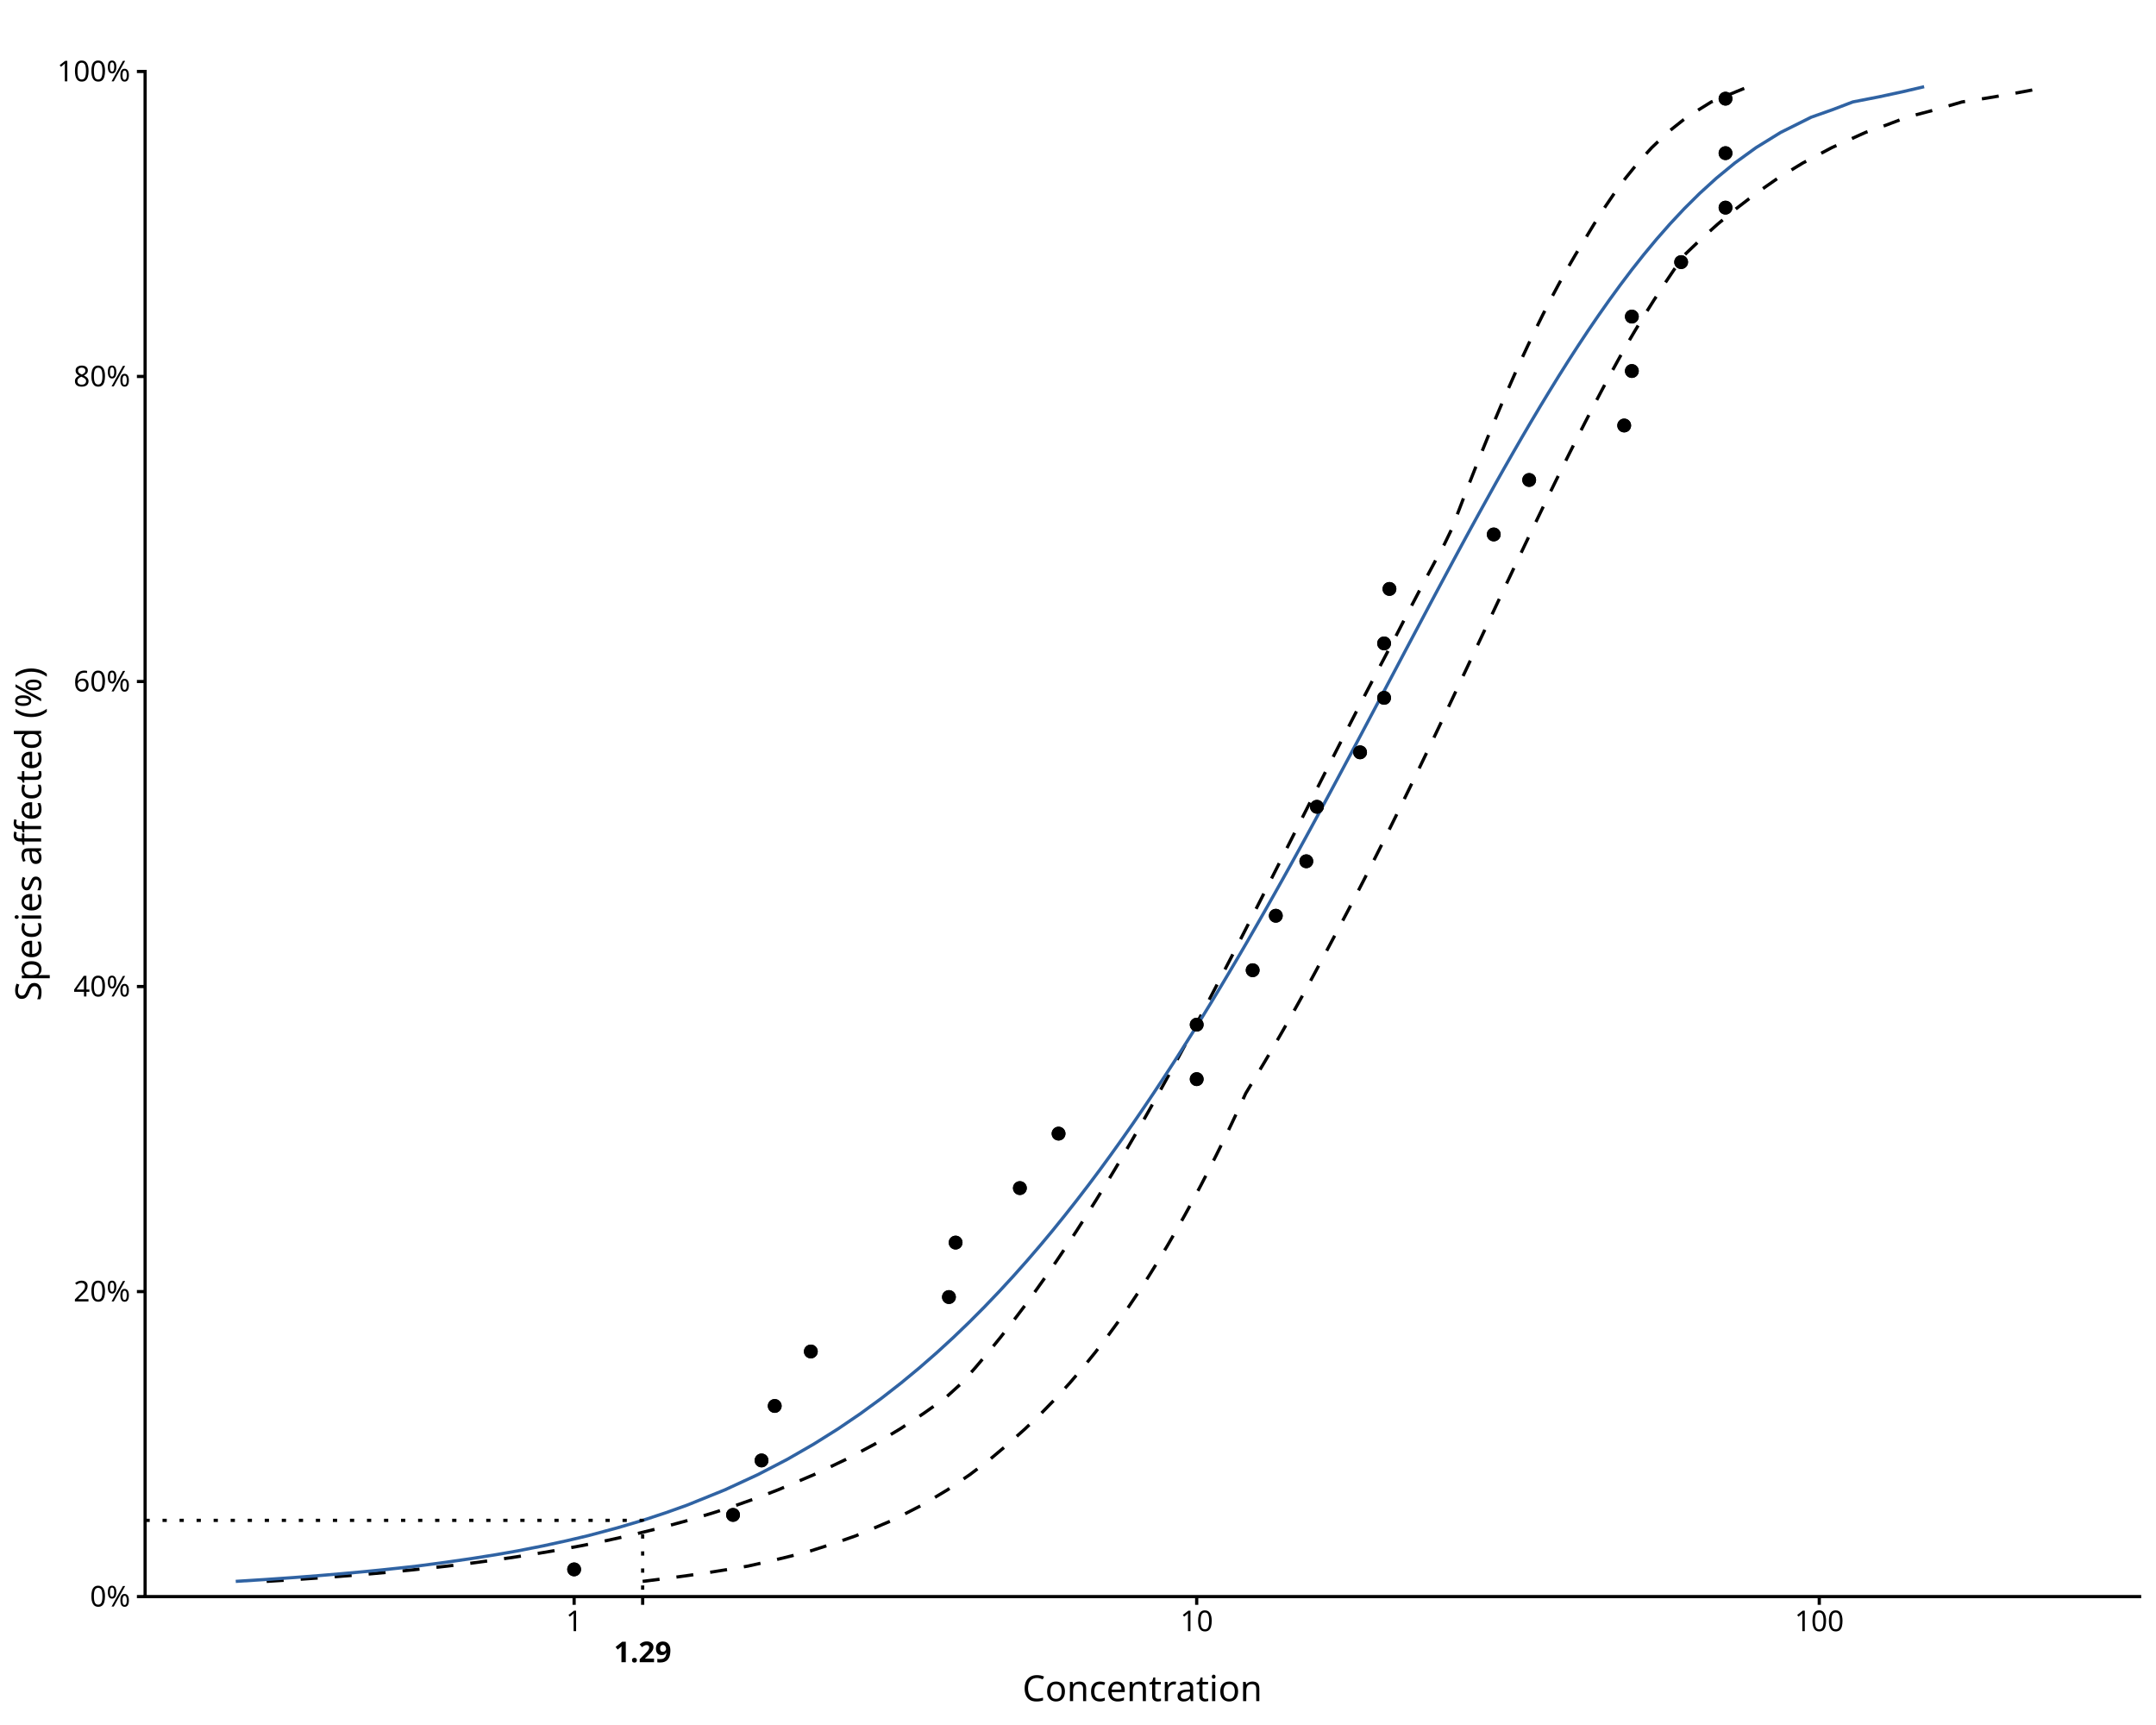
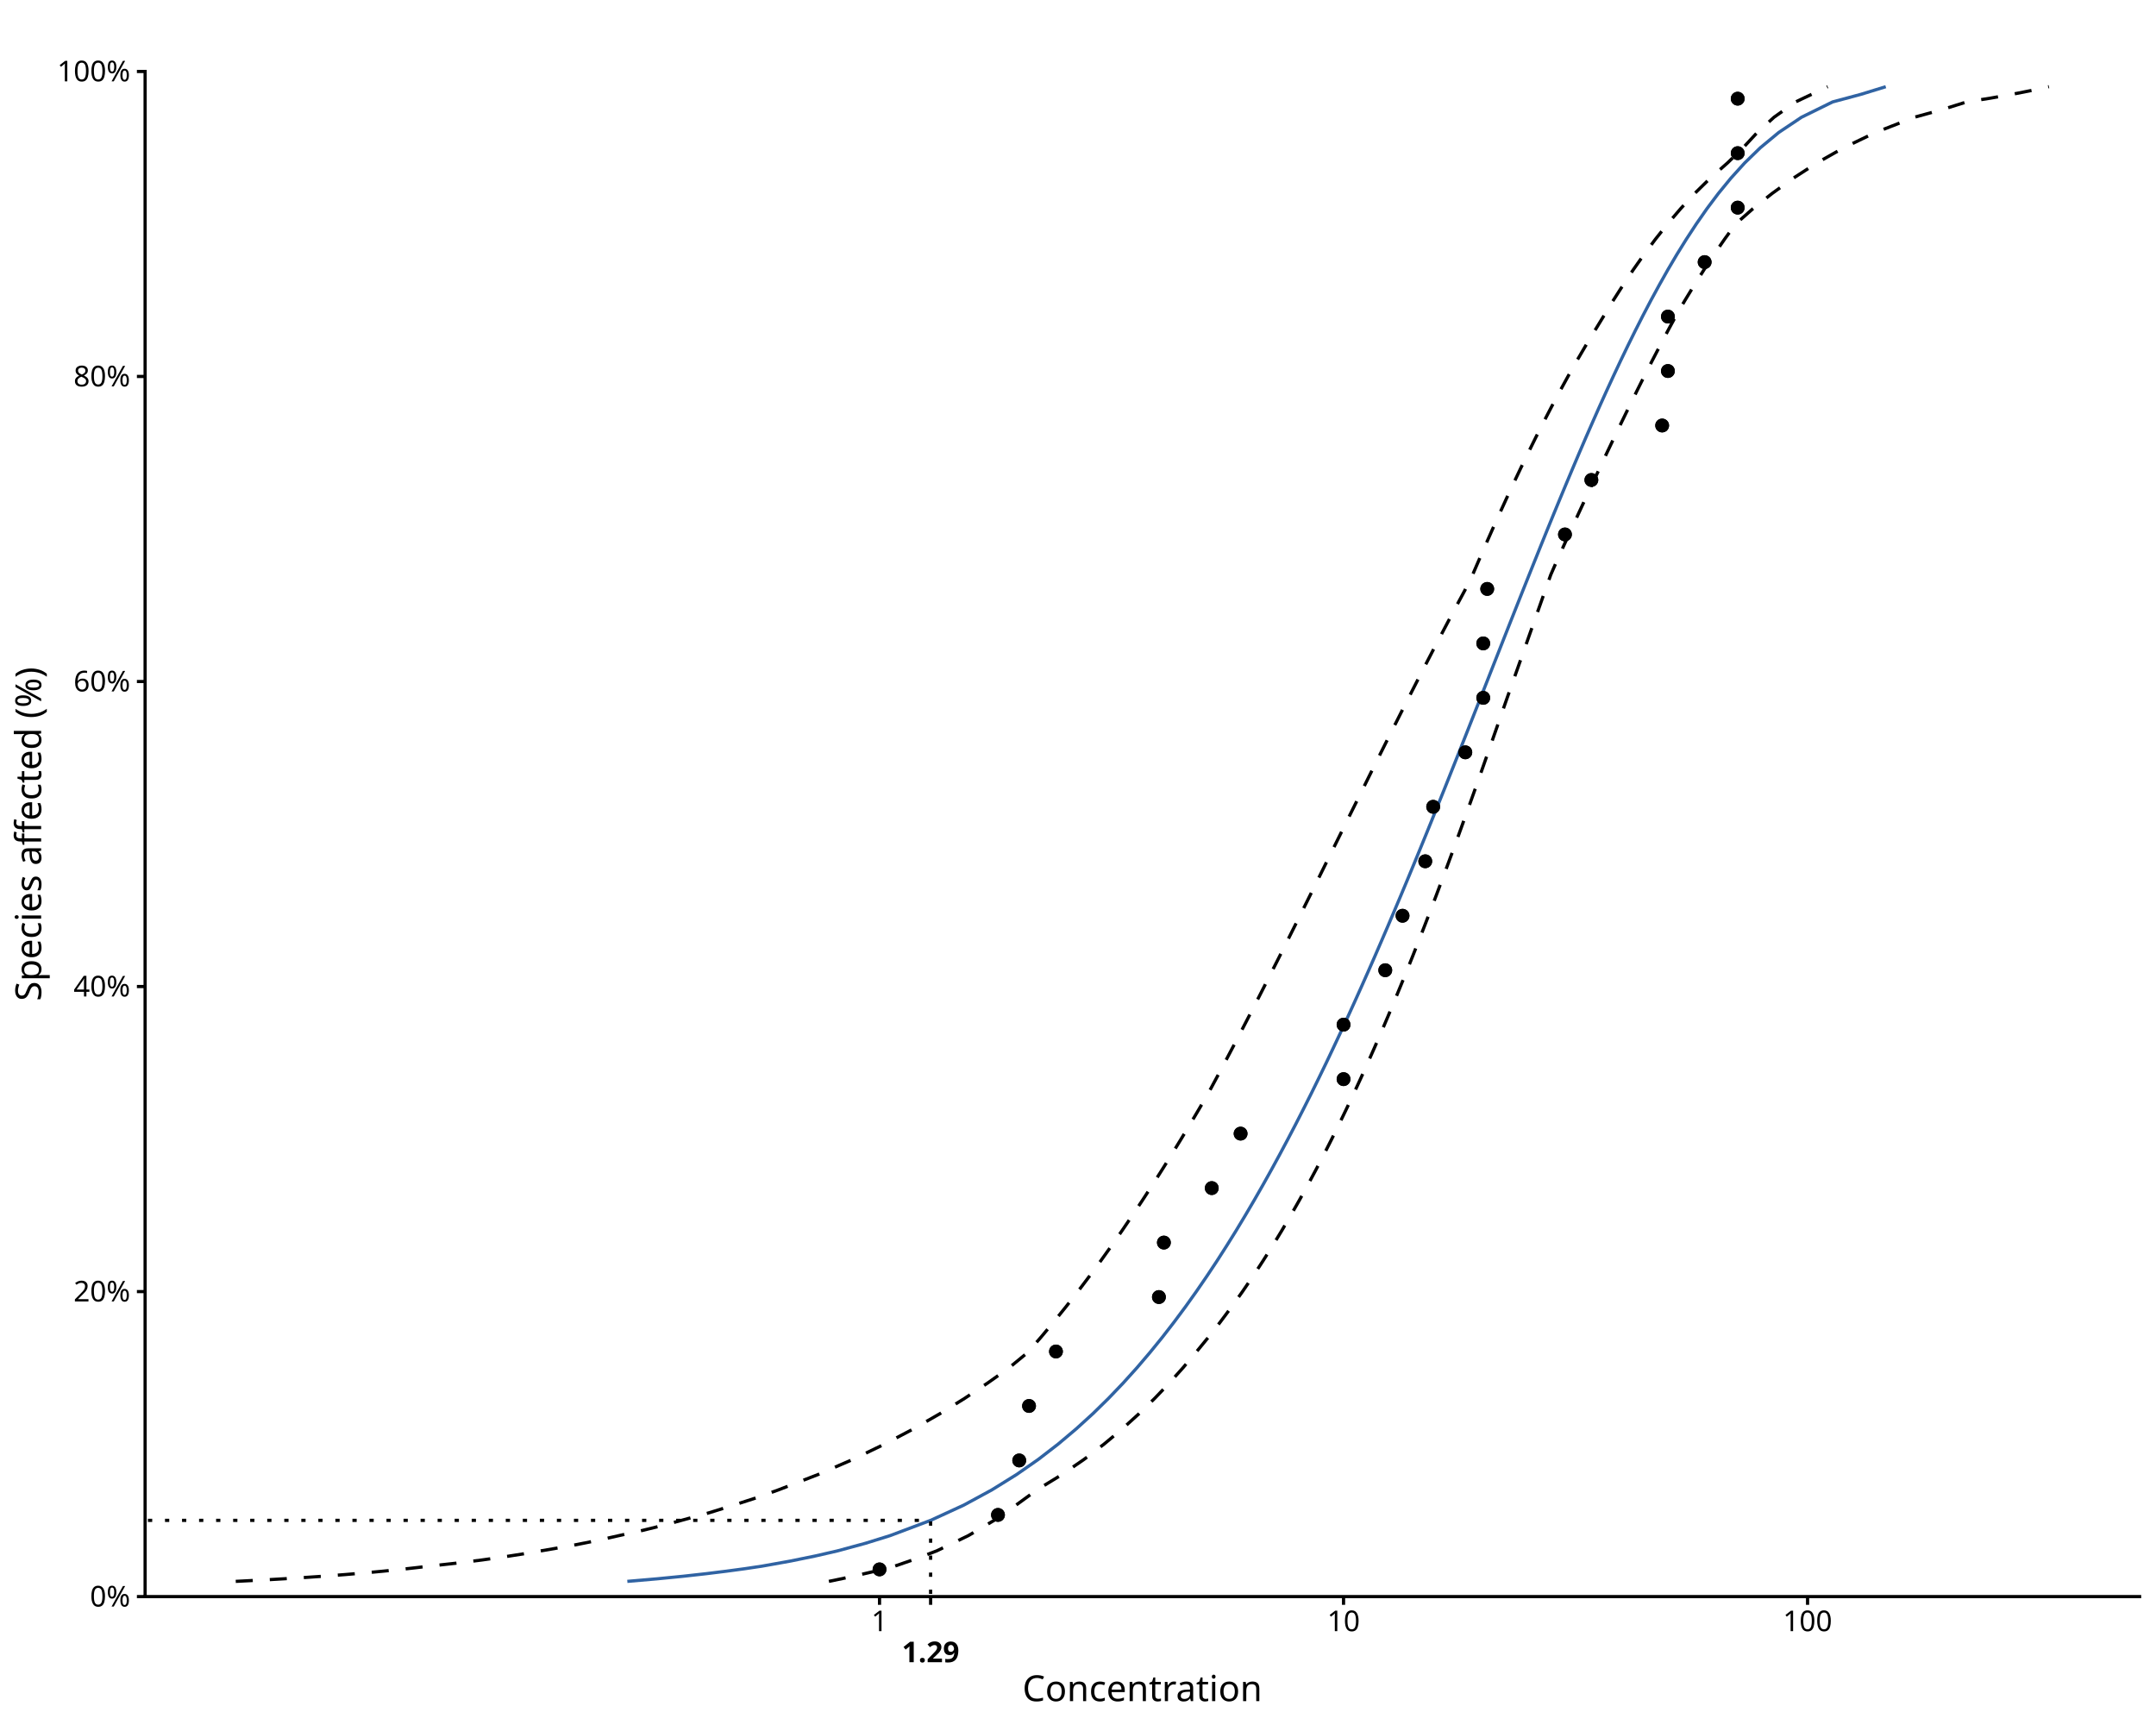
<svg xmlns="http://www.w3.org/2000/svg" class="svglite" data-engine-version="2.0" width="720.00pt" height="576.00pt" viewBox="0 0 720.00 576.00">
  <defs>
    <style type="text/css">
    .svglite line, .svglite polyline, .svglite polygon, .svglite path, .svglite rect, .svglite circle {
      fill: none;
      stroke: #000000;
      stroke-linecap: round;
      stroke-linejoin: round;
      stroke-miterlimit: 10.00;
    }
  </style>
  </defs>
  <rect width="100%" height="100%" style="stroke: none; fill: #FFFFFF;" />
  <defs>
    <clipPath id="cpMC4wMHw3MjAuMDB8MC4wMHw1NzYuMDA=">
      <rect x="0.00" y="0.00" width="720.00" height="576.00" />
    </clipPath>
  </defs>
  <g clip-path="url(#cpMC4wMHw3MjAuMDB8MC4wMHw1NzYuMDA=)">
    <rect x="0.00" y="0.00" width="720.00" height="576.00" style="stroke-width: 1.07; stroke: #FFFFFF; fill: #FFFFFF;" />
  </g>
  <defs>
    <clipPath id="cpNDguNDZ8NzE0LjUyfDIzLjg2fDUzMy4xMw==">
      <rect x="48.46" y="23.86" width="666.07" height="509.27" />
    </clipPath>
  </defs>
  <g clip-path="url(#cpNDguNDZ8NzE0LjUyfDIzLjg2fDUzMy4xMw==)">
    <rect x="48.46" y="23.86" width="666.07" height="509.27" style="stroke-width: 1.07; stroke: none; fill: #FFFFFF;" />
-     <polyline points="89.05,528.04 99.17,527.40 108.27,526.77 116.54,526.13 124.11,525.49 131.09,524.86 137.58,524.22 143.63,523.58 149.30,522.95 157.59,521.93 165.18,520.91 172.19,519.89 178.69,518.87 184.75,517.85 194.00,516.16 202.38,514.46 210.06,512.76 220.47,510.21 229.80,507.67 238.28,505.12 246.02,502.58 253.19,500.03 259.82,497.48 271.85,492.39 282.52,487.30 292.12,482.20 300.62,477.11 308.36,472.02 315.54,466.93 321.15,461.83 325.66,456.74 329.97,451.65 334.11,446.56 338.10,441.46 341.95,436.37 345.67,431.28 349.29,426.18 352.81,421.09 356.23,416.00 359.58,410.91 362.84,405.81 366.04,400.72 369.18,395.63 372.26,390.54 375.29,385.44 378.26,380.35 381.20,375.26 384.09,370.16 386.94,365.07 389.76,359.98 392.55,354.89 395.31,349.79 398.05,344.70 400.76,339.61 403.44,334.52 406.11,329.42 408.76,324.33 411.40,319.24 414.02,314.14 416.63,309.05 419.23,303.96 421.82,298.87 424.41,293.77 426.99,288.68 429.57,283.59 432.14,278.50 434.72,273.40 437.30,268.31 439.88,263.22 442.46,258.12 445.06,253.03 447.66,247.94 450.27,242.85 452.89,237.75 455.52,232.66 458.18,227.57 460.84,222.48 463.53,217.38 466.22,212.29 468.83,207.20 471.48,202.10 474.15,197.01 476.85,191.92 479.58,186.83 482.35,181.73 484.81,176.64 486.75,171.55 488.71,166.46 490.69,161.36 492.70,156.27 494.74,151.18 496.81,146.08 498.91,140.99 501.06,135.90 503.25,130.81 505.50,125.71 507.79,120.62 510.16,115.53 512.59,110.43 515.10,105.34 517.69,100.25 520.40,95.16 523.22,90.06 526.17,84.97 529.29,79.88 532.37,74.79 535.61,69.69 539.07,64.60 542.83,59.51 546.95,54.41 551.58,49.32 556.89,44.23 563.27,39.14 571.48,34.04 583.86,28.95 " style="stroke-width: 1.07; stroke-dasharray: 5.69,5.69; stroke-linecap: butt;" />
-     <polyline points="214.61,528.04 222.81,527.02 230.33,526.00 237.27,524.98 243.71,523.97 249.73,522.95 257.29,521.25 264.28,519.55 270.76,517.85 278.68,515.31 285.96,512.76 297.95,507.67 307.89,502.58 316.41,497.48 323.90,492.39 330.58,487.30 336.64,482.20 342.33,477.11 347.64,472.02 352.59,466.93 357.22,461.83 361.58,456.74 365.70,451.65 369.61,446.56 373.34,441.46 376.90,436.37 380.32,431.28 383.60,426.18 386.76,421.09 389.82,416.00 392.77,410.91 395.64,405.81 398.42,400.72 401.12,395.63 403.75,390.54 406.32,385.44 408.83,380.35 411.28,375.26 413.68,370.16 416.03,365.07 419.09,359.98 422.15,354.89 425.15,349.79 428.09,344.70 430.98,339.61 433.83,334.52 436.63,329.42 439.38,324.33 442.10,319.24 444.82,314.14 447.54,309.05 450.22,303.96 452.87,298.87 455.50,293.77 458.09,288.68 460.66,283.59 463.20,278.50 465.72,273.40 468.23,268.31 470.71,263.22 473.18,258.12 475.63,253.03 478.07,247.94 480.50,242.85 482.92,237.75 485.33,232.66 487.73,227.57 490.13,222.48 492.52,217.38 494.92,212.29 497.31,207.20 499.70,202.10 502.10,197.01 504.51,191.92 506.92,186.83 509.34,181.73 511.78,176.64 514.23,171.55 516.69,166.46 519.18,161.36 521.68,156.27 524.21,151.18 526.78,146.08 529.37,140.99 532.00,135.90 534.67,130.81 537.39,125.71 540.17,120.62 543.00,115.53 546.01,110.43 549.11,105.34 552.31,100.25 555.62,95.16 559.05,90.06 562.69,84.97 568.01,79.88 573.68,74.79 579.78,69.69 586.41,64.60 593.70,59.51 602.09,54.41 611.68,49.32 622.95,44.23 630.14,41.68 636.80,39.14 646.48,36.59 655.22,34.04 663.40,32.77 670.89,31.50 677.82,30.22 684.24,28.95 " style="stroke-width: 1.07; stroke-dasharray: 5.69,5.69; stroke-linecap: butt;" />
-     <polyline points="78.73,528.04 88.89,527.40 98.01,526.77 106.30,526.13 113.90,525.49 120.90,524.86 127.40,524.22 133.46,523.58 139.14,522.95 148.85,521.67 157.62,520.40 165.61,519.13 172.95,517.85 181.49,516.16 189.30,514.46 196.48,512.76 206.01,510.21 214.62,507.67 222.35,505.12 229.47,502.58 242.08,497.48 253.09,492.39 262.90,487.30 271.76,482.20 279.87,477.11 287.36,472.02 294.33,466.93 300.87,461.83 307.03,456.74 312.86,451.65 318.41,446.56 323.71,441.46 328.78,436.37 333.65,431.28 338.35,426.18 342.88,421.09 347.26,416.00 351.51,410.91 355.63,405.81 359.64,400.72 363.55,395.63 367.36,390.54 371.08,385.44 374.72,380.35 378.29,375.26 381.78,370.16 385.21,365.07 388.57,359.98 391.88,354.89 395.13,349.79 398.34,344.70 401.49,339.61 404.61,334.52 407.68,329.42 410.71,324.33 413.71,319.24 416.68,314.14 419.61,309.05 422.52,303.96 425.39,298.87 428.25,293.77 431.08,288.68 433.89,283.59 436.68,278.50 439.45,273.40 442.21,268.31 444.95,263.22 447.68,258.12 450.40,253.03 453.11,247.94 455.81,242.85 458.51,237.75 461.20,232.66 463.89,227.57 466.58,222.48 469.27,217.38 471.97,212.29 474.67,207.20 477.37,202.10 480.08,197.01 482.81,191.92 485.54,186.83 488.29,181.73 491.06,176.64 493.85,171.55 496.67,166.46 499.50,161.36 502.37,156.27 505.28,151.18 508.22,146.08 511.20,140.99 514.23,135.90 517.32,130.81 520.46,125.71 523.67,120.62 526.96,115.53 530.33,110.43 533.81,105.34 537.39,100.25 541.10,95.16 544.95,90.06 548.98,84.97 553.21,79.88 557.68,74.79 562.45,69.69 567.58,64.60 573.17,59.51 579.37,54.41 586.40,49.32 594.64,44.23 604.84,39.14 612.06,36.59 618.74,34.04 627.40,32.35 635.31,30.65 642.57,28.95 " style="stroke-width: 1.07; stroke: #3063A3; stroke-linecap: butt;" />
-     <polyline points="-639.91,507.67 -218.31,507.67 -156.14,507.67 -119.67,507.67 -93.77,507.67 -73.66,507.67 -57.23,507.67 -43.33,507.67 -31.29,507.67 -20.67,507.67 -11.16,507.67 -2.56,507.67 5.29,507.67 12.51,507.67 19.20,507.67 25.42,507.67 31.24,507.67 36.72,507.67 41.87,507.67 46.75,507.67 51.38,507.67 55.79,507.67 59.98,507.67 64.00,507.67 67.84,507.67 71.52,507.67 75.06,507.67 78.47,507.67 81.75,507.67 84.92,507.67 87.98,507.67 90.94,507.67 93.81,507.67 96.58,507.67 99.28,507.67 101.89,507.67 104.44,507.67 106.91,507.67 109.32,507.67 111.66,507.67 113.95,507.67 116.18,507.67 118.35,507.67 120.48,507.67 122.55,507.67 124.58,507.67 126.57,507.67 128.51,507.67 130.41,507.67 132.27,507.67 134.09,507.67 135.88,507.67 137.63,507.67 139.35,507.67 141.04,507.67 142.70,507.67 144.32,507.67 145.92,507.67 147.49,507.67 149.03,507.67 150.55,507.67 152.04,507.67 153.51,507.67 154.96,507.67 156.38,507.67 157.78,507.67 159.16,507.67 160.51,507.67 161.85,507.67 163.17,507.67 164.47,507.67 165.75,507.67 167.01,507.67 168.26,507.67 169.49,507.67 170.70,507.67 171.89,507.67 173.07,507.67 174.24,507.67 175.39,507.67 176.52,507.67 177.65,507.67 178.75,507.67 179.85,507.67 180.93,507.67 182.00,507.67 183.05,507.67 184.10,507.67 185.13,507.67 186.15,507.67 187.16,507.67 188.16,507.67 189.14,507.67 190.12,507.67 191.08,507.67 192.04,507.67 192.99,507.67 193.92,507.67 194.85,507.67 195.76,507.67 196.67,507.67 197.57,507.67 198.46,507.67 199.34,507.67 200.21,507.67 201.08,507.67 201.93,507.67 202.78,507.67 203.62,507.67 204.45,507.67 205.28,507.67 206.09,507.67 206.90,507.67 207.71,507.67 208.50,507.67 209.29,507.67 210.07,507.67 210.85,507.67 211.61,507.67 212.38,507.67 213.13,507.67 213.88,507.67 214.62,507.67 214.62,533.13 " style="stroke-width: 1.07; stroke-dasharray: 1.42,4.27; stroke-linecap: butt;" />
-     <circle cx="258.72" cy="469.47" r="1.95" style="stroke-width: 0.71; fill: #000000;" />
-     <circle cx="270.78" cy="451.28" r="1.95" style="stroke-width: 0.71; fill: #000000;" />
-     <circle cx="319.13" cy="414.91" r="1.95" style="stroke-width: 0.71; fill: #000000;" />
-     <circle cx="399.64" cy="360.34" r="1.95" style="stroke-width: 0.71; fill: #000000;" />
-     <circle cx="439.79" cy="269.40" r="1.95" style="stroke-width: 0.71; fill: #000000;" />
-     <circle cx="454.20" cy="251.21" r="1.95" style="stroke-width: 0.71; fill: #000000;" />
-     <circle cx="353.51" cy="378.53" r="1.95" style="stroke-width: 0.71; fill: #000000;" />
-     <circle cx="399.64" cy="342.15" r="1.95" style="stroke-width: 0.71; fill: #000000;" />
-     <circle cx="426.06" cy="305.78" r="1.95" style="stroke-width: 0.71; fill: #000000;" />
-     <circle cx="436.25" cy="287.59" r="1.95" style="stroke-width: 0.71; fill: #000000;" />
-     <circle cx="462.22" cy="233.02" r="1.95" style="stroke-width: 0.71; fill: #000000;" />
-     <circle cx="462.22" cy="214.84" r="1.95" style="stroke-width: 0.71; fill: #000000;" />
-     <circle cx="464.01" cy="196.65" r="1.95" style="stroke-width: 0.71; fill: #000000;" />
-     <circle cx="542.40" cy="142.08" r="1.95" style="stroke-width: 0.71; fill: #000000;" />
-     <circle cx="544.96" cy="123.89" r="1.95" style="stroke-width: 0.71; fill: #000000;" />
-     <circle cx="576.24" cy="69.33" r="1.95" style="stroke-width: 0.71; fill: #000000;" />
-     <circle cx="576.24" cy="51.14" r="1.95" style="stroke-width: 0.71; fill: #000000;" />
-     <circle cx="576.24" cy="32.95" r="1.95" style="stroke-width: 0.71; fill: #000000;" />
-     <circle cx="191.73" cy="524.04" r="1.95" style="stroke-width: 0.71; fill: #000000;" />
-     <circle cx="244.80" cy="505.85" r="1.95" style="stroke-width: 0.71; fill: #000000;" />
-     <circle cx="254.32" cy="487.66" r="1.95" style="stroke-width: 0.71; fill: #000000;" />
-     <circle cx="316.90" cy="433.10" r="1.95" style="stroke-width: 0.71; fill: #000000;" />
-     <circle cx="340.59" cy="396.72" r="1.95" style="stroke-width: 0.71; fill: #000000;" />
-     <circle cx="418.33" cy="323.97" r="1.95" style="stroke-width: 0.71; fill: #000000;" />
-     <circle cx="498.84" cy="178.46" r="1.95" style="stroke-width: 0.71; fill: #000000;" />
-     <circle cx="510.67" cy="160.27" r="1.95" style="stroke-width: 0.71; fill: #000000;" />
-     <circle cx="544.96" cy="105.71" r="1.95" style="stroke-width: 0.71; fill: #000000;" />
-     <circle cx="561.42" cy="87.52" r="1.95" style="stroke-width: 0.71; fill: #000000;" />
-     <circle cx="258.72" cy="469.47" r="1.95" style="stroke-width: 0.71; fill: #000000;" />
-     <circle cx="270.78" cy="451.28" r="1.95" style="stroke-width: 0.71; fill: #000000;" />
-     <circle cx="319.13" cy="414.91" r="1.95" style="stroke-width: 0.71; fill: #000000;" />
-     <circle cx="399.64" cy="360.34" r="1.95" style="stroke-width: 0.71; fill: #000000;" />
-     <circle cx="439.79" cy="269.40" r="1.95" style="stroke-width: 0.71; fill: #000000;" />
-     <circle cx="454.20" cy="251.21" r="1.95" style="stroke-width: 0.71; fill: #000000;" />
-     <circle cx="353.51" cy="378.53" r="1.95" style="stroke-width: 0.71; fill: #000000;" />
-     <circle cx="399.64" cy="342.15" r="1.95" style="stroke-width: 0.71; fill: #000000;" />
-     <circle cx="426.06" cy="305.78" r="1.95" style="stroke-width: 0.71; fill: #000000;" />
-     <circle cx="436.25" cy="287.59" r="1.95" style="stroke-width: 0.71; fill: #000000;" />
-     <circle cx="462.22" cy="233.02" r="1.95" style="stroke-width: 0.71; fill: #000000;" />
-     <circle cx="462.22" cy="214.84" r="1.95" style="stroke-width: 0.71; fill: #000000;" />
-     <circle cx="464.01" cy="196.65" r="1.95" style="stroke-width: 0.71; fill: #000000;" />
-     <circle cx="542.40" cy="142.08" r="1.95" style="stroke-width: 0.71; fill: #000000;" />
-     <circle cx="544.96" cy="123.89" r="1.95" style="stroke-width: 0.71; fill: #000000;" />
-     <circle cx="576.24" cy="69.33" r="1.95" style="stroke-width: 0.71; fill: #000000;" />
-     <circle cx="576.24" cy="51.14" r="1.95" style="stroke-width: 0.71; fill: #000000;" />
-     <circle cx="576.24" cy="32.95" r="1.95" style="stroke-width: 0.71; fill: #000000;" />
-     <circle cx="191.73" cy="524.04" r="1.95" style="stroke-width: 0.71; fill: #000000;" />
-     <circle cx="244.80" cy="505.85" r="1.95" style="stroke-width: 0.71; fill: #000000;" />
-     <circle cx="254.32" cy="487.66" r="1.95" style="stroke-width: 0.71; fill: #000000;" />
-     <circle cx="316.90" cy="433.10" r="1.95" style="stroke-width: 0.71; fill: #000000;" />
-     <circle cx="340.59" cy="396.72" r="1.95" style="stroke-width: 0.71; fill: #000000;" />
-     <circle cx="418.33" cy="323.97" r="1.95" style="stroke-width: 0.71; fill: #000000;" />
-     <circle cx="498.84" cy="178.46" r="1.95" style="stroke-width: 0.71; fill: #000000;" />
-     <circle cx="510.67" cy="160.27" r="1.95" style="stroke-width: 0.71; fill: #000000;" />
-     <circle cx="544.96" cy="105.71" r="1.95" style="stroke-width: 0.71; fill: #000000;" />
-     <circle cx="561.42" cy="87.52" r="1.95" style="stroke-width: 0.71; fill: #000000;" />
-     <polyline points="258.72,469.47 258.72,469.47 " style="stroke-width: 1.07; stroke-linecap: butt;" />
-     <polyline points="270.78,451.28 270.78,451.28 " style="stroke-width: 1.07; stroke-linecap: butt;" />
-     <polyline points="319.13,414.91 319.13,414.91 " style="stroke-width: 1.07; stroke-linecap: butt;" />
-     <polyline points="399.64,360.34 399.64,360.34 " style="stroke-width: 1.07; stroke-linecap: butt;" />
-     <polyline points="439.79,269.40 439.79,269.40 " style="stroke-width: 1.07; stroke-linecap: butt;" />
-     <polyline points="454.20,251.21 454.20,251.21 " style="stroke-width: 1.07; stroke-linecap: butt;" />
-     <polyline points="353.51,378.53 353.51,378.53 " style="stroke-width: 1.07; stroke-linecap: butt;" />
-     <polyline points="399.64,342.15 399.64,342.15 " style="stroke-width: 1.07; stroke-linecap: butt;" />
-     <polyline points="426.06,305.78 426.06,305.78 " style="stroke-width: 1.07; stroke-linecap: butt;" />
-     <polyline points="436.25,287.59 436.25,287.59 " style="stroke-width: 1.07; stroke-linecap: butt;" />
-     <polyline points="462.22,233.02 462.22,233.02 " style="stroke-width: 1.07; stroke-linecap: butt;" />
-     <polyline points="462.22,214.84 462.22,214.84 " style="stroke-width: 1.07; stroke-linecap: butt;" />
-     <polyline points="464.01,196.65 464.01,196.65 " style="stroke-width: 1.07; stroke-linecap: butt;" />
-     <polyline points="542.40,142.08 542.40,142.08 " style="stroke-width: 1.07; stroke-linecap: butt;" />
-     <polyline points="544.96,123.89 544.96,123.89 " style="stroke-width: 1.07; stroke-linecap: butt;" />
-     <polyline points="576.24,69.33 576.24,69.33 " style="stroke-width: 1.07; stroke-linecap: butt;" />
-     <polyline points="576.24,51.14 576.24,51.14 " style="stroke-width: 1.07; stroke-linecap: butt;" />
-     <polyline points="576.24,32.95 576.24,32.95 " style="stroke-width: 1.07; stroke-linecap: butt;" />
-     <polyline points="191.73,524.04 191.73,524.04 " style="stroke-width: 1.07; stroke-linecap: butt;" />
-     <polyline points="244.80,505.85 244.80,505.85 " style="stroke-width: 1.07; stroke-linecap: butt;" />
-     <polyline points="254.32,487.66 254.32,487.66 " style="stroke-width: 1.07; stroke-linecap: butt;" />
-     <polyline points="316.90,433.10 316.90,433.10 " style="stroke-width: 1.07; stroke-linecap: butt;" />
-     <polyline points="340.59,396.72 340.59,396.72 " style="stroke-width: 1.07; stroke-linecap: butt;" />
-     <polyline points="418.33,323.97 418.33,323.97 " style="stroke-width: 1.07; stroke-linecap: butt;" />
-     <polyline points="498.84,178.46 498.84,178.46 " style="stroke-width: 1.07; stroke-linecap: butt;" />
-     <polyline points="510.67,160.27 510.67,160.27 " style="stroke-width: 1.07; stroke-linecap: butt;" />
-     <polyline points="544.96,105.71 544.96,105.71 " style="stroke-width: 1.07; stroke-linecap: butt;" />
-     <polyline points="561.42,87.52 561.42,87.52 " style="stroke-width: 1.07; stroke-linecap: butt;" />
+     <polyline points="78.73,528.04 89.83,527.47 99.36,526.91 107.70,526.34 115.12,525.78 121.81,525.21 127.89,524.64 133.47,524.08 138.61,523.51 143.40,522.95 152.69,521.93 160.85,520.91 168.12,519.89 174.69,518.87 180.67,517.85 190.52,516.16 199.10,514.46 206.72,512.76 214.41,511.06 221.32,509.37 227.58,507.67 236.86,505.12 245.01,502.58 252.91,500.03 259.99,497.48 273.13,492.39 284.85,487.30 295.42,482.20 305.07,477.11 313.94,472.02 322.15,466.93 329.80,461.83 336.97,456.74 343.15,451.65 347.59,446.56 351.85,441.46 355.96,436.37 359.94,431.28 363.79,426.18 367.54,421.09 371.18,416.00 374.72,410.91 378.18,405.81 381.57,400.72 384.88,395.63 388.12,390.54 391.31,385.44 394.43,380.35 397.51,375.26 400.53,370.16 403.50,365.07 406.24,359.98 408.96,354.89 411.65,349.79 414.32,344.70 416.96,339.61 419.59,334.52 422.19,329.42 424.78,324.33 427.36,319.24 429.92,314.14 432.47,309.05 435.01,303.96 437.55,298.87 440.08,293.77 442.60,288.68 445.13,283.59 447.65,278.50 450.17,273.40 452.70,268.31 455.23,263.22 457.76,258.12 460.30,253.03 462.85,247.94 465.42,242.85 467.99,237.75 470.58,232.66 473.18,227.57 475.80,222.48 478.44,217.38 481.11,212.29 483.79,207.20 486.51,202.10 489.25,197.01 491.78,191.92 493.98,186.83 496.20,181.73 498.46,176.64 500.76,171.55 503.09,166.46 505.46,161.36 507.88,156.27 510.35,151.18 512.87,146.08 515.46,140.99 518.10,135.90 520.82,130.81 523.62,125.71 526.50,120.62 529.48,115.53 532.57,110.43 535.68,105.34 538.79,100.25 542.04,95.16 545.44,90.06 549.03,84.97 552.83,79.88 556.88,74.79 561.24,69.69 565.94,64.60 571.12,59.51 576.90,54.41 582.13,49.32 586.84,44.23 592.45,39.14 599.63,34.04 610.35,28.95 " style="stroke-width: 1.07; stroke-dasharray: 5.69,5.69; stroke-linecap: butt;" />
+     <polyline points="276.81,528.04 284.97,526.34 292.24,524.64 298.80,522.95 306.18,520.40 312.83,517.85 323.39,512.76 331.99,507.67 339.30,502.58 346.31,497.48 354.62,492.39 362.03,487.30 368.71,482.20 374.80,477.11 380.41,472.02 385.62,466.93 390.48,461.83 395.04,456.74 399.34,451.65 403.51,446.56 407.50,441.46 411.30,436.37 414.93,431.28 418.41,426.18 421.74,421.09 424.96,416.00 428.06,410.91 431.05,405.81 433.95,400.72 436.76,395.63 439.49,390.54 442.15,385.44 444.73,380.35 447.25,375.26 449.71,370.16 452.12,365.07 454.47,359.98 456.77,354.89 459.03,349.79 461.25,344.70 463.42,339.61 465.56,334.52 467.66,329.42 469.74,324.33 471.78,319.24 473.79,314.14 475.78,309.05 477.74,303.96 479.68,298.87 481.59,293.77 483.49,288.68 485.37,283.59 487.23,278.50 489.07,273.40 490.90,268.31 492.72,263.22 494.53,258.12 496.32,253.03 498.11,247.94 499.89,242.85 501.66,237.75 503.45,232.66 505.25,227.57 507.06,222.48 508.86,217.38 510.66,212.29 512.46,207.20 514.27,202.10 516.07,197.01 517.88,191.92 520.11,186.83 522.44,181.73 524.78,176.64 527.12,171.55 529.48,166.46 531.85,161.36 534.24,156.27 536.64,151.18 539.07,146.08 541.52,140.99 544.00,135.90 546.51,130.81 549.06,125.71 551.66,120.62 554.30,115.53 556.99,110.43 559.75,105.34 562.72,100.25 565.83,95.16 569.06,90.06 572.41,84.97 575.92,79.88 579.61,74.79 585.39,69.69 591.80,64.60 598.86,59.51 606.74,54.41 615.74,49.32 626.33,44.23 639.36,39.14 648.60,36.59 656.73,34.04 664.73,32.77 671.88,31.50 678.35,30.22 684.24,28.95 " style="stroke-width: 1.07; stroke-dasharray: 5.69,5.69; stroke-linecap: butt;" />
+     <polyline points="209.50,528.04 219.41,527.19 228.05,526.34 235.71,525.49 242.58,524.64 248.82,523.80 254.52,522.95 264.01,521.25 272.32,519.55 279.72,517.85 289.06,515.31 297.26,512.76 310.78,507.67 321.85,502.58 331.25,497.48 339.45,492.39 346.76,487.30 353.37,482.20 359.41,477.11 365.00,472.02 370.19,466.93 375.07,461.83 379.66,456.74 384.00,451.65 388.14,446.56 392.09,441.46 395.87,436.37 399.50,431.28 403.00,426.18 406.38,421.09 409.64,416.00 412.81,410.91 415.88,405.81 418.87,400.72 421.78,395.63 424.62,390.54 427.40,385.44 430.11,380.35 432.77,375.26 435.37,370.16 437.93,365.07 440.43,359.98 442.90,354.89 445.32,349.79 447.71,344.70 450.07,339.61 452.39,334.52 454.68,329.42 456.94,324.33 459.17,319.24 461.38,314.14 463.57,309.05 465.73,303.96 467.88,298.87 470.01,293.77 472.12,288.68 474.21,283.59 476.29,278.50 478.36,273.40 480.41,268.31 482.46,263.22 484.49,258.12 486.52,253.03 488.54,247.94 490.55,242.85 492.56,237.75 494.57,232.66 496.58,227.57 498.58,222.48 500.59,217.38 502.59,212.29 504.60,207.20 506.62,202.10 508.64,197.01 510.67,191.92 512.71,186.83 514.76,181.73 516.82,176.64 518.90,171.55 521.00,166.46 523.12,161.36 525.26,156.27 527.42,151.18 529.61,146.08 531.84,140.99 534.09,135.90 536.39,130.81 538.74,125.71 541.13,120.62 543.58,115.53 546.10,110.43 548.68,105.34 551.35,100.25 554.12,95.16 556.99,90.06 559.99,84.97 563.15,79.88 566.48,74.79 570.03,69.69 573.85,64.60 578.02,59.51 582.64,54.41 587.88,49.32 594.02,44.23 601.63,39.14 611.99,34.04 621.45,31.50 629.75,28.95 " style="stroke-width: 1.07; stroke: #3063A3; stroke-linecap: butt;" />
+     <polyline points="-326.13,507.67 6.22,507.67 52.63,507.67 79.83,507.67 99.16,507.67 114.15,507.67 126.40,507.67 136.76,507.67 145.74,507.67 153.66,507.67 160.75,507.67 167.16,507.67 173.01,507.67 178.39,507.67 183.38,507.67 188.02,507.67 192.36,507.67 196.44,507.67 200.28,507.67 203.92,507.67 207.37,507.67 210.65,507.67 213.78,507.67 216.78,507.67 219.64,507.67 222.39,507.67 225.02,507.67 227.56,507.67 230.01,507.67 232.37,507.67 234.65,507.67 236.86,507.67 238.99,507.67 241.06,507.67 243.07,507.67 245.02,507.67 246.92,507.67 248.76,507.67 250.56,507.67 252.31,507.67 254.01,507.67 255.67,507.67 257.29,507.67 258.88,507.67 260.42,507.67 261.93,507.67 263.41,507.67 264.86,507.67 266.28,507.67 267.66,507.67 269.02,507.67 270.36,507.67 271.66,507.67 272.94,507.67 274.20,507.67 275.44,507.67 276.65,507.67 277.84,507.67 279.01,507.67 280.16,507.67 281.29,507.67 282.40,507.67 283.50,507.67 284.58,507.67 285.64,507.67 286.68,507.67 287.71,507.67 288.72,507.67 289.71,507.67 290.70,507.67 291.67,507.67 292.62,507.67 293.56,507.67 294.49,507.67 295.41,507.67 296.31,507.67 297.20,507.67 298.08,507.67 298.95,507.67 299.80,507.67 300.65,507.67 301.49,507.67 302.31,507.67 303.13,507.67 303.93,507.67 304.73,507.67 305.52,507.67 306.30,507.67 307.07,507.67 307.83,507.67 308.58,507.67 309.32,507.67 310.06,507.67 310.78,507.67 310.78,533.13 " style="stroke-width: 1.07; stroke-dasharray: 1.42,4.27; stroke-linecap: butt;" />
+     <circle cx="343.65" cy="469.47" r="1.95" style="stroke-width: 0.71; fill: #000000;" />
+     <circle cx="352.64" cy="451.28" r="1.95" style="stroke-width: 0.71; fill: #000000;" />
+     <circle cx="388.68" cy="414.91" r="1.95" style="stroke-width: 0.71; fill: #000000;" />
+     <circle cx="448.68" cy="360.34" r="1.95" style="stroke-width: 0.71; fill: #000000;" />
+     <circle cx="478.61" cy="269.40" r="1.95" style="stroke-width: 0.71; fill: #000000;" />
+     <circle cx="489.35" cy="251.21" r="1.95" style="stroke-width: 0.71; fill: #000000;" />
+     <circle cx="414.30" cy="378.53" r="1.95" style="stroke-width: 0.71; fill: #000000;" />
+     <circle cx="448.68" cy="342.15" r="1.95" style="stroke-width: 0.71; fill: #000000;" />
+     <circle cx="468.38" cy="305.78" r="1.95" style="stroke-width: 0.71; fill: #000000;" />
+     <circle cx="475.97" cy="287.59" r="1.95" style="stroke-width: 0.71; fill: #000000;" />
+     <circle cx="495.33" cy="233.02" r="1.95" style="stroke-width: 0.71; fill: #000000;" />
+     <circle cx="495.33" cy="214.84" r="1.95" style="stroke-width: 0.71; fill: #000000;" />
+     <circle cx="496.66" cy="196.65" r="1.95" style="stroke-width: 0.71; fill: #000000;" />
+     <circle cx="555.08" cy="142.08" r="1.95" style="stroke-width: 0.71; fill: #000000;" />
+     <circle cx="557.00" cy="123.89" r="1.95" style="stroke-width: 0.71; fill: #000000;" />
+     <circle cx="580.31" cy="69.33" r="1.95" style="stroke-width: 0.71; fill: #000000;" />
+     <circle cx="580.31" cy="51.14" r="1.95" style="stroke-width: 0.71; fill: #000000;" />
+     <circle cx="580.31" cy="32.95" r="1.95" style="stroke-width: 0.71; fill: #000000;" />
+     <circle cx="293.72" cy="524.04" r="1.95" style="stroke-width: 0.71; fill: #000000;" />
+     <circle cx="333.28" cy="505.85" r="1.95" style="stroke-width: 0.71; fill: #000000;" />
+     <circle cx="340.37" cy="487.66" r="1.95" style="stroke-width: 0.71; fill: #000000;" />
+     <circle cx="387.02" cy="433.10" r="1.95" style="stroke-width: 0.71; fill: #000000;" />
+     <circle cx="404.67" cy="396.72" r="1.95" style="stroke-width: 0.71; fill: #000000;" />
+     <circle cx="462.61" cy="323.97" r="1.95" style="stroke-width: 0.71; fill: #000000;" />
+     <circle cx="522.62" cy="178.46" r="1.95" style="stroke-width: 0.71; fill: #000000;" />
+     <circle cx="531.44" cy="160.27" r="1.95" style="stroke-width: 0.71; fill: #000000;" />
+     <circle cx="557.00" cy="105.71" r="1.95" style="stroke-width: 0.71; fill: #000000;" />
+     <circle cx="569.27" cy="87.52" r="1.95" style="stroke-width: 0.71; fill: #000000;" />
+     <circle cx="343.65" cy="469.47" r="1.95" style="stroke-width: 0.71; fill: #000000;" />
+     <circle cx="352.64" cy="451.28" r="1.95" style="stroke-width: 0.71; fill: #000000;" />
+     <circle cx="388.68" cy="414.91" r="1.95" style="stroke-width: 0.71; fill: #000000;" />
+     <circle cx="448.68" cy="360.34" r="1.95" style="stroke-width: 0.71; fill: #000000;" />
+     <circle cx="478.61" cy="269.40" r="1.95" style="stroke-width: 0.71; fill: #000000;" />
+     <circle cx="489.35" cy="251.21" r="1.95" style="stroke-width: 0.71; fill: #000000;" />
+     <circle cx="414.30" cy="378.53" r="1.95" style="stroke-width: 0.71; fill: #000000;" />
+     <circle cx="448.68" cy="342.15" r="1.95" style="stroke-width: 0.71; fill: #000000;" />
+     <circle cx="468.38" cy="305.78" r="1.95" style="stroke-width: 0.71; fill: #000000;" />
+     <circle cx="475.97" cy="287.59" r="1.95" style="stroke-width: 0.71; fill: #000000;" />
+     <circle cx="495.33" cy="233.02" r="1.95" style="stroke-width: 0.71; fill: #000000;" />
+     <circle cx="495.33" cy="214.84" r="1.95" style="stroke-width: 0.71; fill: #000000;" />
+     <circle cx="496.66" cy="196.65" r="1.95" style="stroke-width: 0.71; fill: #000000;" />
+     <circle cx="555.08" cy="142.08" r="1.95" style="stroke-width: 0.71; fill: #000000;" />
+     <circle cx="557.00" cy="123.89" r="1.95" style="stroke-width: 0.71; fill: #000000;" />
+     <circle cx="580.31" cy="69.33" r="1.95" style="stroke-width: 0.71; fill: #000000;" />
+     <circle cx="580.31" cy="51.14" r="1.95" style="stroke-width: 0.71; fill: #000000;" />
+     <circle cx="580.31" cy="32.95" r="1.95" style="stroke-width: 0.71; fill: #000000;" />
+     <circle cx="293.72" cy="524.04" r="1.95" style="stroke-width: 0.71; fill: #000000;" />
+     <circle cx="333.28" cy="505.85" r="1.95" style="stroke-width: 0.71; fill: #000000;" />
+     <circle cx="340.37" cy="487.66" r="1.95" style="stroke-width: 0.71; fill: #000000;" />
+     <circle cx="387.02" cy="433.10" r="1.95" style="stroke-width: 0.71; fill: #000000;" />
+     <circle cx="404.67" cy="396.72" r="1.95" style="stroke-width: 0.71; fill: #000000;" />
+     <circle cx="462.61" cy="323.97" r="1.95" style="stroke-width: 0.71; fill: #000000;" />
+     <circle cx="522.62" cy="178.46" r="1.95" style="stroke-width: 0.71; fill: #000000;" />
+     <circle cx="531.44" cy="160.27" r="1.95" style="stroke-width: 0.71; fill: #000000;" />
+     <circle cx="557.00" cy="105.71" r="1.95" style="stroke-width: 0.71; fill: #000000;" />
+     <circle cx="569.27" cy="87.52" r="1.95" style="stroke-width: 0.71; fill: #000000;" />
+     <polyline points="343.65,469.47 343.65,469.47 " style="stroke-width: 1.07; stroke-linecap: butt;" />
+     <polyline points="352.64,451.28 352.64,451.28 " style="stroke-width: 1.07; stroke-linecap: butt;" />
+     <polyline points="388.68,414.91 388.68,414.91 " style="stroke-width: 1.07; stroke-linecap: butt;" />
+     <polyline points="448.68,360.34 448.68,360.34 " style="stroke-width: 1.07; stroke-linecap: butt;" />
+     <polyline points="478.61,269.40 478.61,269.40 " style="stroke-width: 1.07; stroke-linecap: butt;" />
+     <polyline points="489.35,251.21 489.35,251.21 " style="stroke-width: 1.07; stroke-linecap: butt;" />
+     <polyline points="414.30,378.53 414.30,378.53 " style="stroke-width: 1.07; stroke-linecap: butt;" />
+     <polyline points="448.68,342.15 448.68,342.15 " style="stroke-width: 1.07; stroke-linecap: butt;" />
+     <polyline points="468.38,305.78 468.38,305.78 " style="stroke-width: 1.07; stroke-linecap: butt;" />
+     <polyline points="475.97,287.59 475.97,287.59 " style="stroke-width: 1.07; stroke-linecap: butt;" />
+     <polyline points="495.33,233.02 495.33,233.02 " style="stroke-width: 1.07; stroke-linecap: butt;" />
+     <polyline points="495.33,214.84 495.33,214.84 " style="stroke-width: 1.07; stroke-linecap: butt;" />
+     <polyline points="496.66,196.65 496.66,196.65 " style="stroke-width: 1.07; stroke-linecap: butt;" />
+     <polyline points="555.08,142.08 555.08,142.08 " style="stroke-width: 1.07; stroke-linecap: butt;" />
+     <polyline points="557.00,123.89 557.00,123.89 " style="stroke-width: 1.07; stroke-linecap: butt;" />
+     <polyline points="580.31,69.33 580.31,69.33 " style="stroke-width: 1.07; stroke-linecap: butt;" />
+     <polyline points="580.31,51.14 580.31,51.14 " style="stroke-width: 1.07; stroke-linecap: butt;" />
+     <polyline points="580.31,32.95 580.31,32.95 " style="stroke-width: 1.07; stroke-linecap: butt;" />
+     <polyline points="293.72,524.04 293.72,524.04 " style="stroke-width: 1.07; stroke-linecap: butt;" />
+     <polyline points="333.28,505.85 333.28,505.85 " style="stroke-width: 1.07; stroke-linecap: butt;" />
+     <polyline points="340.37,487.66 340.37,487.66 " style="stroke-width: 1.07; stroke-linecap: butt;" />
+     <polyline points="387.02,433.10 387.02,433.10 " style="stroke-width: 1.07; stroke-linecap: butt;" />
+     <polyline points="404.67,396.72 404.67,396.72 " style="stroke-width: 1.07; stroke-linecap: butt;" />
+     <polyline points="462.61,323.97 462.61,323.97 " style="stroke-width: 1.07; stroke-linecap: butt;" />
+     <polyline points="522.62,178.46 522.62,178.46 " style="stroke-width: 1.07; stroke-linecap: butt;" />
+     <polyline points="531.44,160.27 531.44,160.27 " style="stroke-width: 1.07; stroke-linecap: butt;" />
+     <polyline points="557.00,105.71 557.00,105.71 " style="stroke-width: 1.07; stroke-linecap: butt;" />
+     <polyline points="569.27,87.52 569.27,87.52 " style="stroke-width: 1.07; stroke-linecap: butt;" />
  </g>
  <g clip-path="url(#cpMC4wMHw3MjAuMDB8MC4wMHw1NzYuMDA=)">
-     <polyline points="48.46,533.13 48.46,515.57 48.46,498.01 48.46,480.45 48.46,462.89 48.46,445.33 48.46,427.77 48.46,410.20 48.46,392.64 48.46,375.08 48.46,357.52 48.46,339.96 48.46,322.40 48.46,304.84 48.46,287.28 48.46,269.71 48.46,252.15 48.46,234.59 48.46,217.03 48.46,199.47 48.46,181.91 48.46,164.35 48.46,146.79 48.46,129.23 48.46,111.66 48.46,94.10 48.46,76.54 48.46,58.98 48.46,41.42 48.46,23.86 " style="stroke-width: 1.07; stroke-linecap: square;" />
+     <polyline points="48.46,533.13 48.46,509.98 48.46,486.83 48.46,463.69 48.46,440.54 48.46,417.39 48.46,394.24 48.46,371.09 48.46,347.94 48.46,324.79 48.46,301.64 48.46,278.50 48.46,255.35 48.46,232.20 48.46,209.05 48.46,185.90 48.46,162.75 48.46,139.60 48.46,116.45 48.46,93.30 48.46,70.16 48.46,47.01 48.46,23.86 " style="stroke-width: 1.07; stroke-linecap: square;" />
    <text x="43.52" y="536.44" text-anchor="end" style="font-size: 9.60px; font-family: sans;" textLength="13.88px" lengthAdjust="spacingAndGlyphs">0%</text>
    <text x="43.52" y="434.58" text-anchor="end" style="font-size: 9.60px; font-family: sans;" textLength="19.22px" lengthAdjust="spacingAndGlyphs">20%</text>
    <text x="43.52" y="332.73" text-anchor="end" style="font-size: 9.60px; font-family: sans;" textLength="19.22px" lengthAdjust="spacingAndGlyphs">40%</text>
    <text x="43.52" y="230.87" text-anchor="end" style="font-size: 9.60px; font-family: sans;" textLength="19.22px" lengthAdjust="spacingAndGlyphs">60%</text>
    <text x="43.52" y="129.02" text-anchor="end" style="font-size: 9.60px; font-family: sans;" textLength="19.22px" lengthAdjust="spacingAndGlyphs">80%</text>
    <text x="43.52" y="27.16" text-anchor="end" style="font-size: 9.60px; font-family: sans;" textLength="24.55px" lengthAdjust="spacingAndGlyphs">100%</text>
    <polyline points="45.72,533.13 48.46,533.13 " style="stroke-width: 1.07; stroke-linecap: butt;" />
    <polyline points="45.72,431.28 48.46,431.28 " style="stroke-width: 1.07; stroke-linecap: butt;" />
    <polyline points="45.72,329.42 48.46,329.42 " style="stroke-width: 1.07; stroke-linecap: butt;" />
    <polyline points="45.72,227.57 48.46,227.57 " style="stroke-width: 1.07; stroke-linecap: butt;" />
    <polyline points="45.72,125.71 48.46,125.71 " style="stroke-width: 1.07; stroke-linecap: butt;" />
    <polyline points="45.72,23.86 48.46,23.86 " style="stroke-width: 1.07; stroke-linecap: butt;" />
-     <polyline points="48.46,533.13 308.49,533.13 368.51,533.13 404.25,533.13 429.78,533.13 449.67,533.13 465.95,533.13 479.74,533.13 491.71,533.13 502.27,533.13 511.72,533.13 520.28,533.13 528.10,533.13 535.29,533.13 541.95,533.13 548.15,533.13 553.96,533.13 559.41,533.13 564.56,533.13 569.42,533.13 574.04,533.13 578.43,533.13 582.62,533.13 586.63,533.13 590.46,533.13 594.14,533.13 597.67,533.13 601.07,533.13 604.35,533.13 607.51,533.13 610.56,533.13 613.52,533.13 616.38,533.13 619.15,533.13 621.84,533.13 624.46,533.13 627.00,533.13 629.47,533.13 631.87,533.13 634.21,533.13 636.49,533.13 638.72,533.13 640.89,533.13 643.02,533.13 645.09,533.13 647.11,533.13 649.10,533.13 651.04,533.13 652.93,533.13 654.79,533.13 656.62,533.13 658.40,533.13 660.15,533.13 661.87,533.13 663.56,533.13 665.21,533.13 666.84,533.13 668.43,533.13 670.00,533.13 671.54,533.13 673.06,533.13 674.55,533.13 676.02,533.13 677.46,533.13 678.88,533.13 680.28,533.13 681.66,533.13 683.01,533.13 684.35,533.13 685.67,533.13 686.97,533.13 688.25,533.13 689.51,533.13 690.75,533.13 691.98,533.13 693.19,533.13 694.39,533.13 695.57,533.13 696.73,533.13 697.88,533.13 699.01,533.13 700.13,533.13 701.24,533.13 702.34,533.13 703.42,533.13 704.48,533.13 705.54,533.13 706.58,533.13 707.61,533.13 708.63,533.13 709.64,533.13 710.64,533.13 711.63,533.13 712.60,533.13 713.57,533.13 714.52,533.13 " style="stroke-width: 1.07; stroke-linecap: square;" />
-     <polyline points="191.73,535.87 191.73,533.13 " style="stroke-width: 1.07; stroke-linecap: butt;" />
-     <polyline points="399.64,535.87 399.64,533.13 " style="stroke-width: 1.07; stroke-linecap: butt;" />
-     <polyline points="607.55,535.87 607.55,533.13 " style="stroke-width: 1.07; stroke-linecap: butt;" />
-     <polyline points="214.62,535.87 214.62,533.13 " style="stroke-width: 1.07; stroke-linecap: butt;" />
-     <text x="191.73" y="544.67" text-anchor="middle" style="font-size: 9.60px; font-family: sans;" textLength="5.34px" lengthAdjust="spacingAndGlyphs">1</text>
-     <text x="399.64" y="544.67" text-anchor="middle" style="font-size: 9.60px; font-family: sans;" textLength="10.68px" lengthAdjust="spacingAndGlyphs">10</text>
-     <text x="607.55" y="544.67" text-anchor="middle" style="font-size: 9.60px; font-family: sans;" textLength="16.02px" lengthAdjust="spacingAndGlyphs">100</text>
-     <text x="214.62" y="544.67" text-anchor="middle" style="font-size: 9.60px; font-weight: bold; font-family: sans;" textLength="0.00px" lengthAdjust="spacingAndGlyphs" />
-     <text x="214.62" y="555.04" text-anchor="middle" style="font-size: 9.60px; font-weight: bold; font-family: sans;" textLength="18.69px" lengthAdjust="spacingAndGlyphs">1.29</text>
+     <polyline points="48.46,533.13 406.97,533.13 453.45,533.13 480.69,533.13 500.02,533.13 515.02,533.13 527.28,533.13 537.65,533.13 546.63,533.13 554.55,533.13 561.64,533.13 568.05,533.13 573.90,533.13 579.29,533.13 584.27,533.13 588.91,533.13 593.26,533.13 597.33,533.13 601.18,533.13 604.82,533.13 608.27,533.13 611.55,533.13 614.68,533.13 617.67,533.13 620.54,533.13 623.28,533.13 625.92,533.13 628.46,533.13 630.91,533.13 633.27,533.13 635.55,533.13 637.76,533.13 639.89,533.13 641.96,533.13 643.97,533.13 645.92,533.13 647.82,533.13 649.66,533.13 651.46,533.13 653.21,533.13 654.91,533.13 656.57,533.13 658.19,533.13 659.78,533.13 661.32,533.13 662.84,533.13 664.31,533.13 665.76,533.13 667.18,533.13 668.57,533.13 669.93,533.13 671.26,533.13 672.56,533.13 673.85,533.13 675.10,533.13 676.34,533.13 677.55,533.13 678.74,533.13 679.91,533.13 681.06,533.13 682.19,533.13 683.31,533.13 684.40,533.13 685.48,533.13 686.54,533.13 687.58,533.13 688.61,533.13 689.62,533.13 690.62,533.13 691.60,533.13 692.57,533.13 693.52,533.13 694.46,533.13 695.39,533.13 696.31,533.13 697.21,533.13 698.10,533.13 698.98,533.13 699.85,533.13 700.71,533.13 701.55,533.13 702.39,533.13 703.22,533.13 704.03,533.13 704.84,533.13 705.63,533.13 706.42,533.13 707.20,533.13 707.97,533.13 708.73,533.13 709.48,533.13 710.22,533.13 710.96,533.13 711.69,533.13 712.41,533.13 713.12,533.13 713.82,533.13 714.52,533.13 " style="stroke-width: 1.07; stroke-linecap: square;" />
+     <polyline points="293.72,535.87 293.72,533.13 " style="stroke-width: 1.07; stroke-linecap: butt;" />
+     <polyline points="448.68,535.87 448.68,533.13 " style="stroke-width: 1.07; stroke-linecap: butt;" />
+     <polyline points="603.64,535.87 603.64,533.13 " style="stroke-width: 1.07; stroke-linecap: butt;" />
+     <polyline points="310.78,535.87 310.78,533.13 " style="stroke-width: 1.07; stroke-linecap: butt;" />
+     <text x="293.72" y="544.67" text-anchor="middle" style="font-size: 9.60px; font-family: sans;" textLength="5.34px" lengthAdjust="spacingAndGlyphs">1</text>
+     <text x="448.68" y="544.67" text-anchor="middle" style="font-size: 9.60px; font-family: sans;" textLength="10.68px" lengthAdjust="spacingAndGlyphs">10</text>
+     <text x="603.64" y="544.67" text-anchor="middle" style="font-size: 9.60px; font-family: sans;" textLength="16.02px" lengthAdjust="spacingAndGlyphs">100</text>
+     <text x="310.78" y="544.67" text-anchor="middle" style="font-size: 9.60px; font-weight: bold; font-family: sans;" textLength="0.00px" lengthAdjust="spacingAndGlyphs" />
+     <text x="310.78" y="555.04" text-anchor="middle" style="font-size: 9.60px; font-weight: bold; font-family: sans;" textLength="18.69px" lengthAdjust="spacingAndGlyphs">1.29</text>
    <text x="381.49" y="568.03" text-anchor="middle" style="font-size: 12.00px; font-family: sans;" textLength="74.72px" lengthAdjust="spacingAndGlyphs">Concentration</text>
    <text transform="translate(13.74,278.50) rotate(-90)" text-anchor="middle" style="font-size: 12.00px; font-family: sans;" textLength="110.74px" lengthAdjust="spacingAndGlyphs">Species affected (%)</text>
  </g>
</svg>
